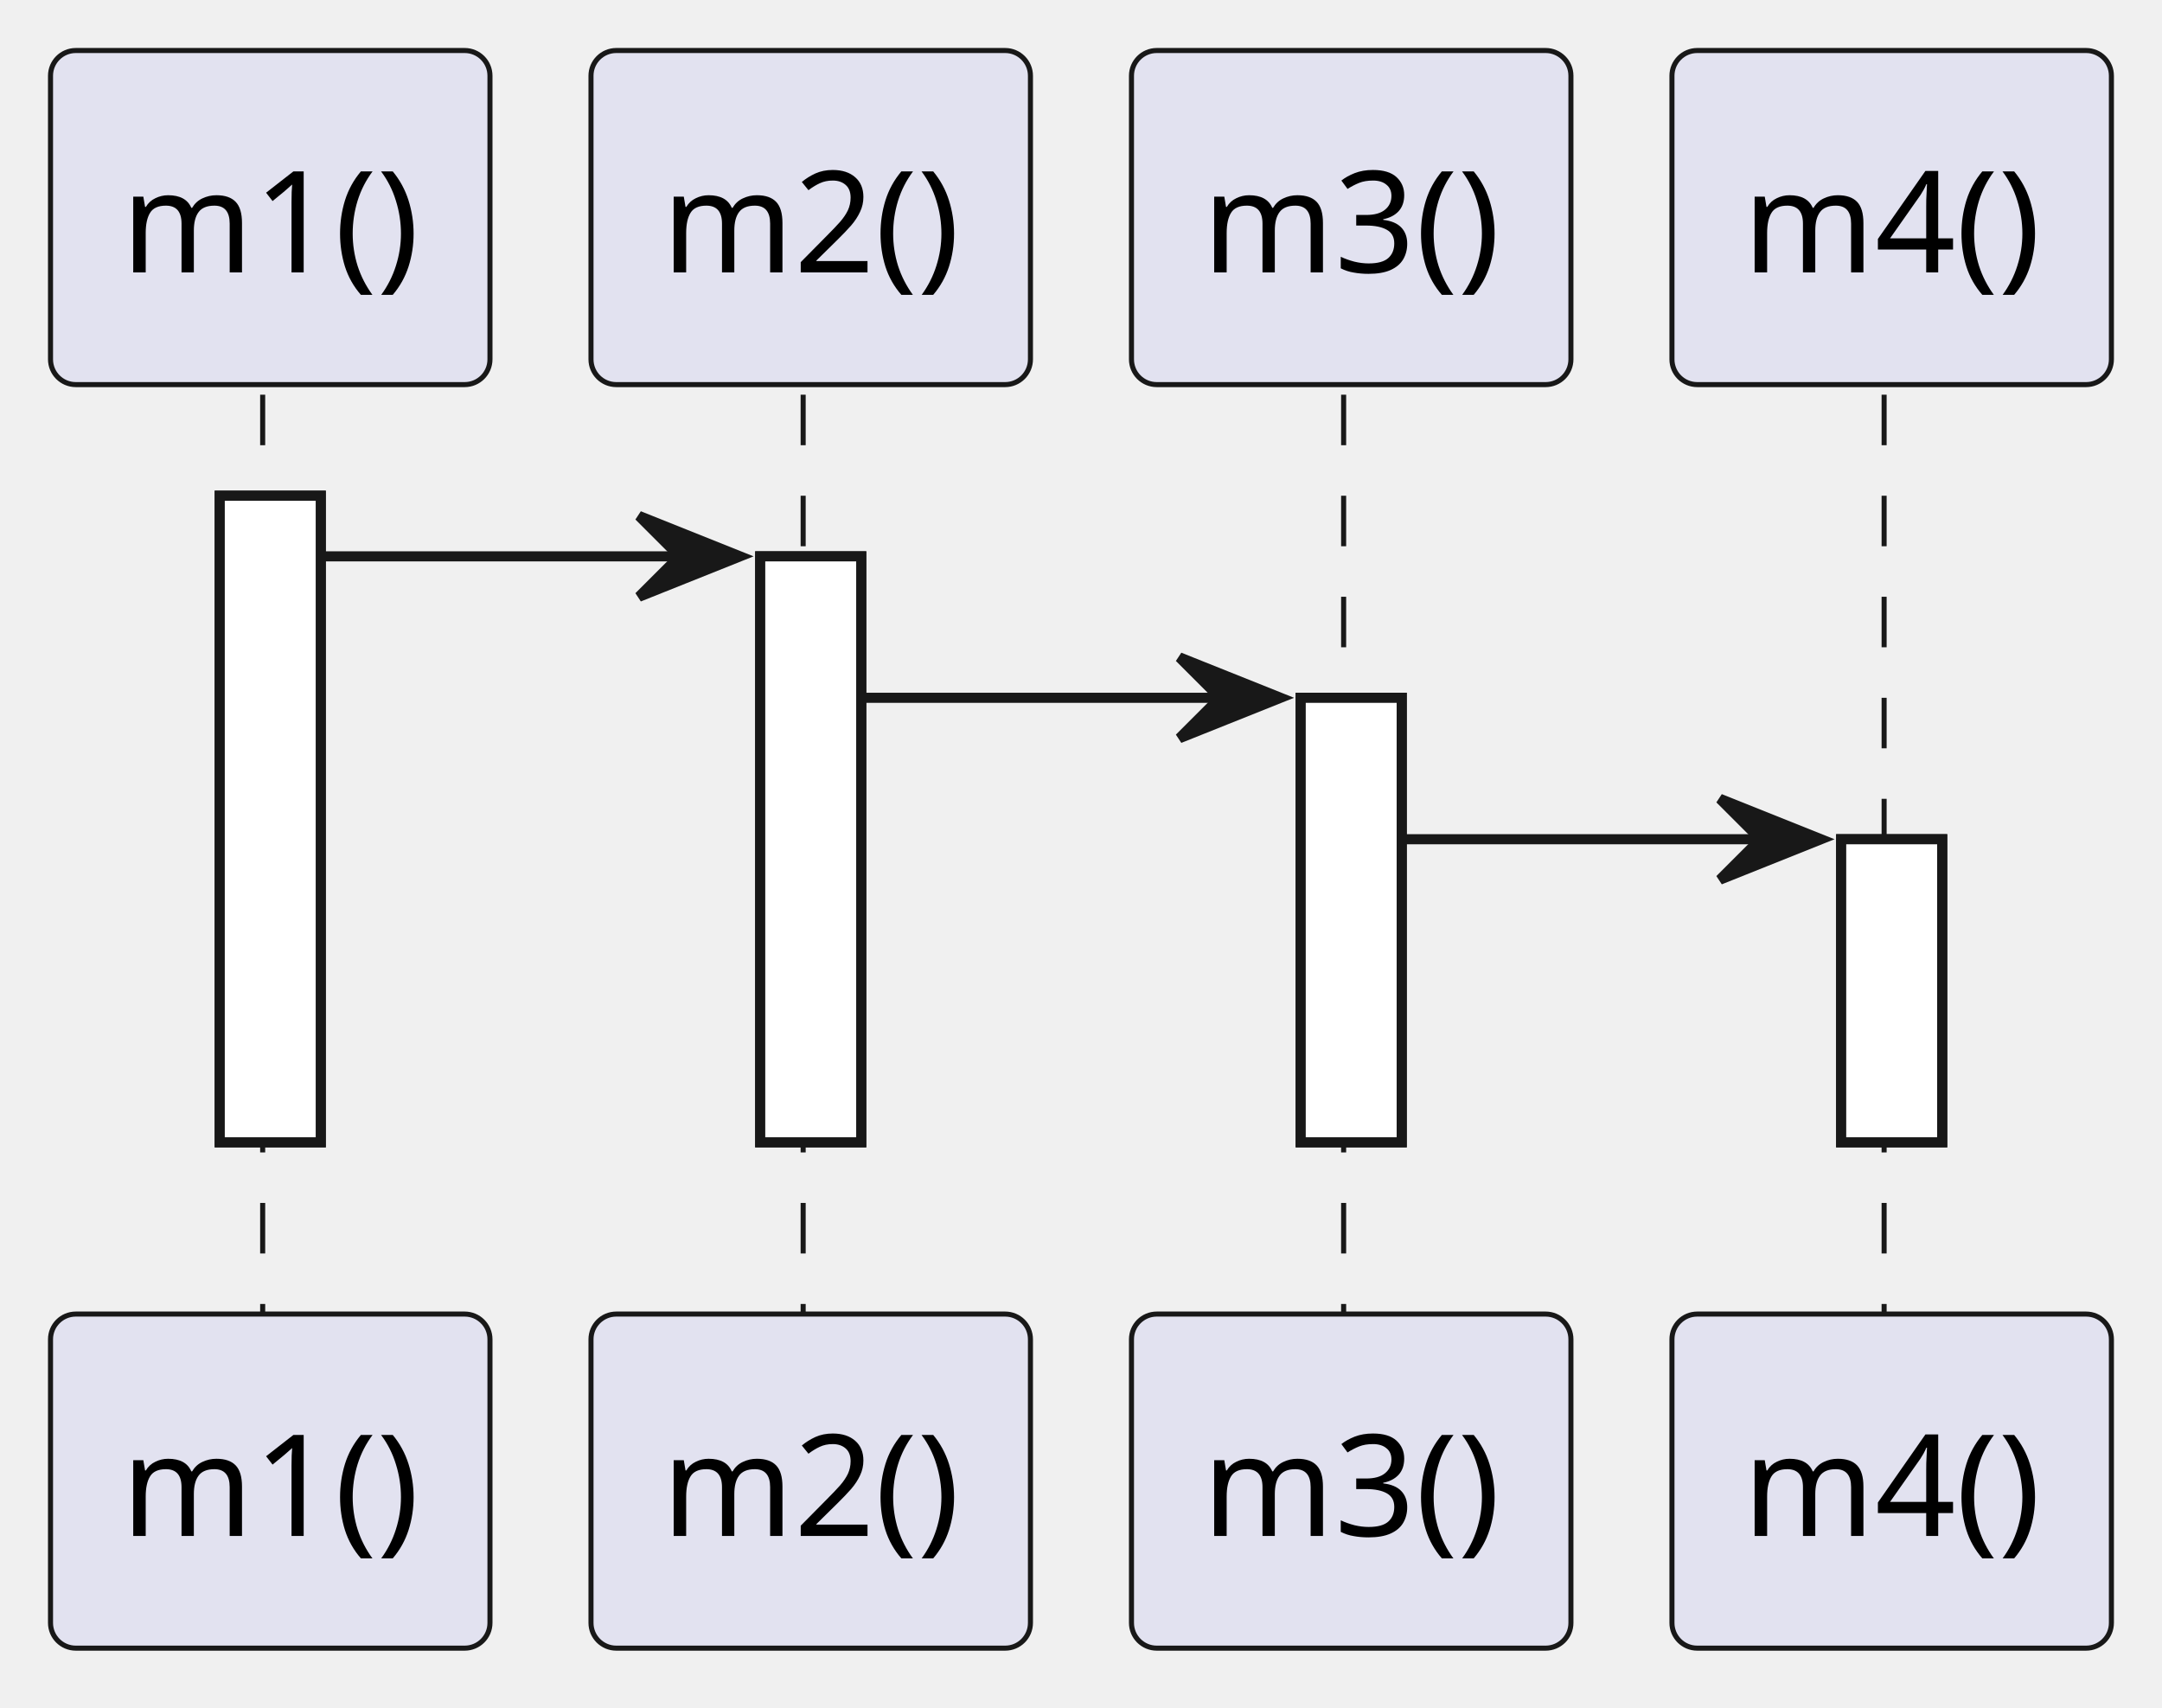
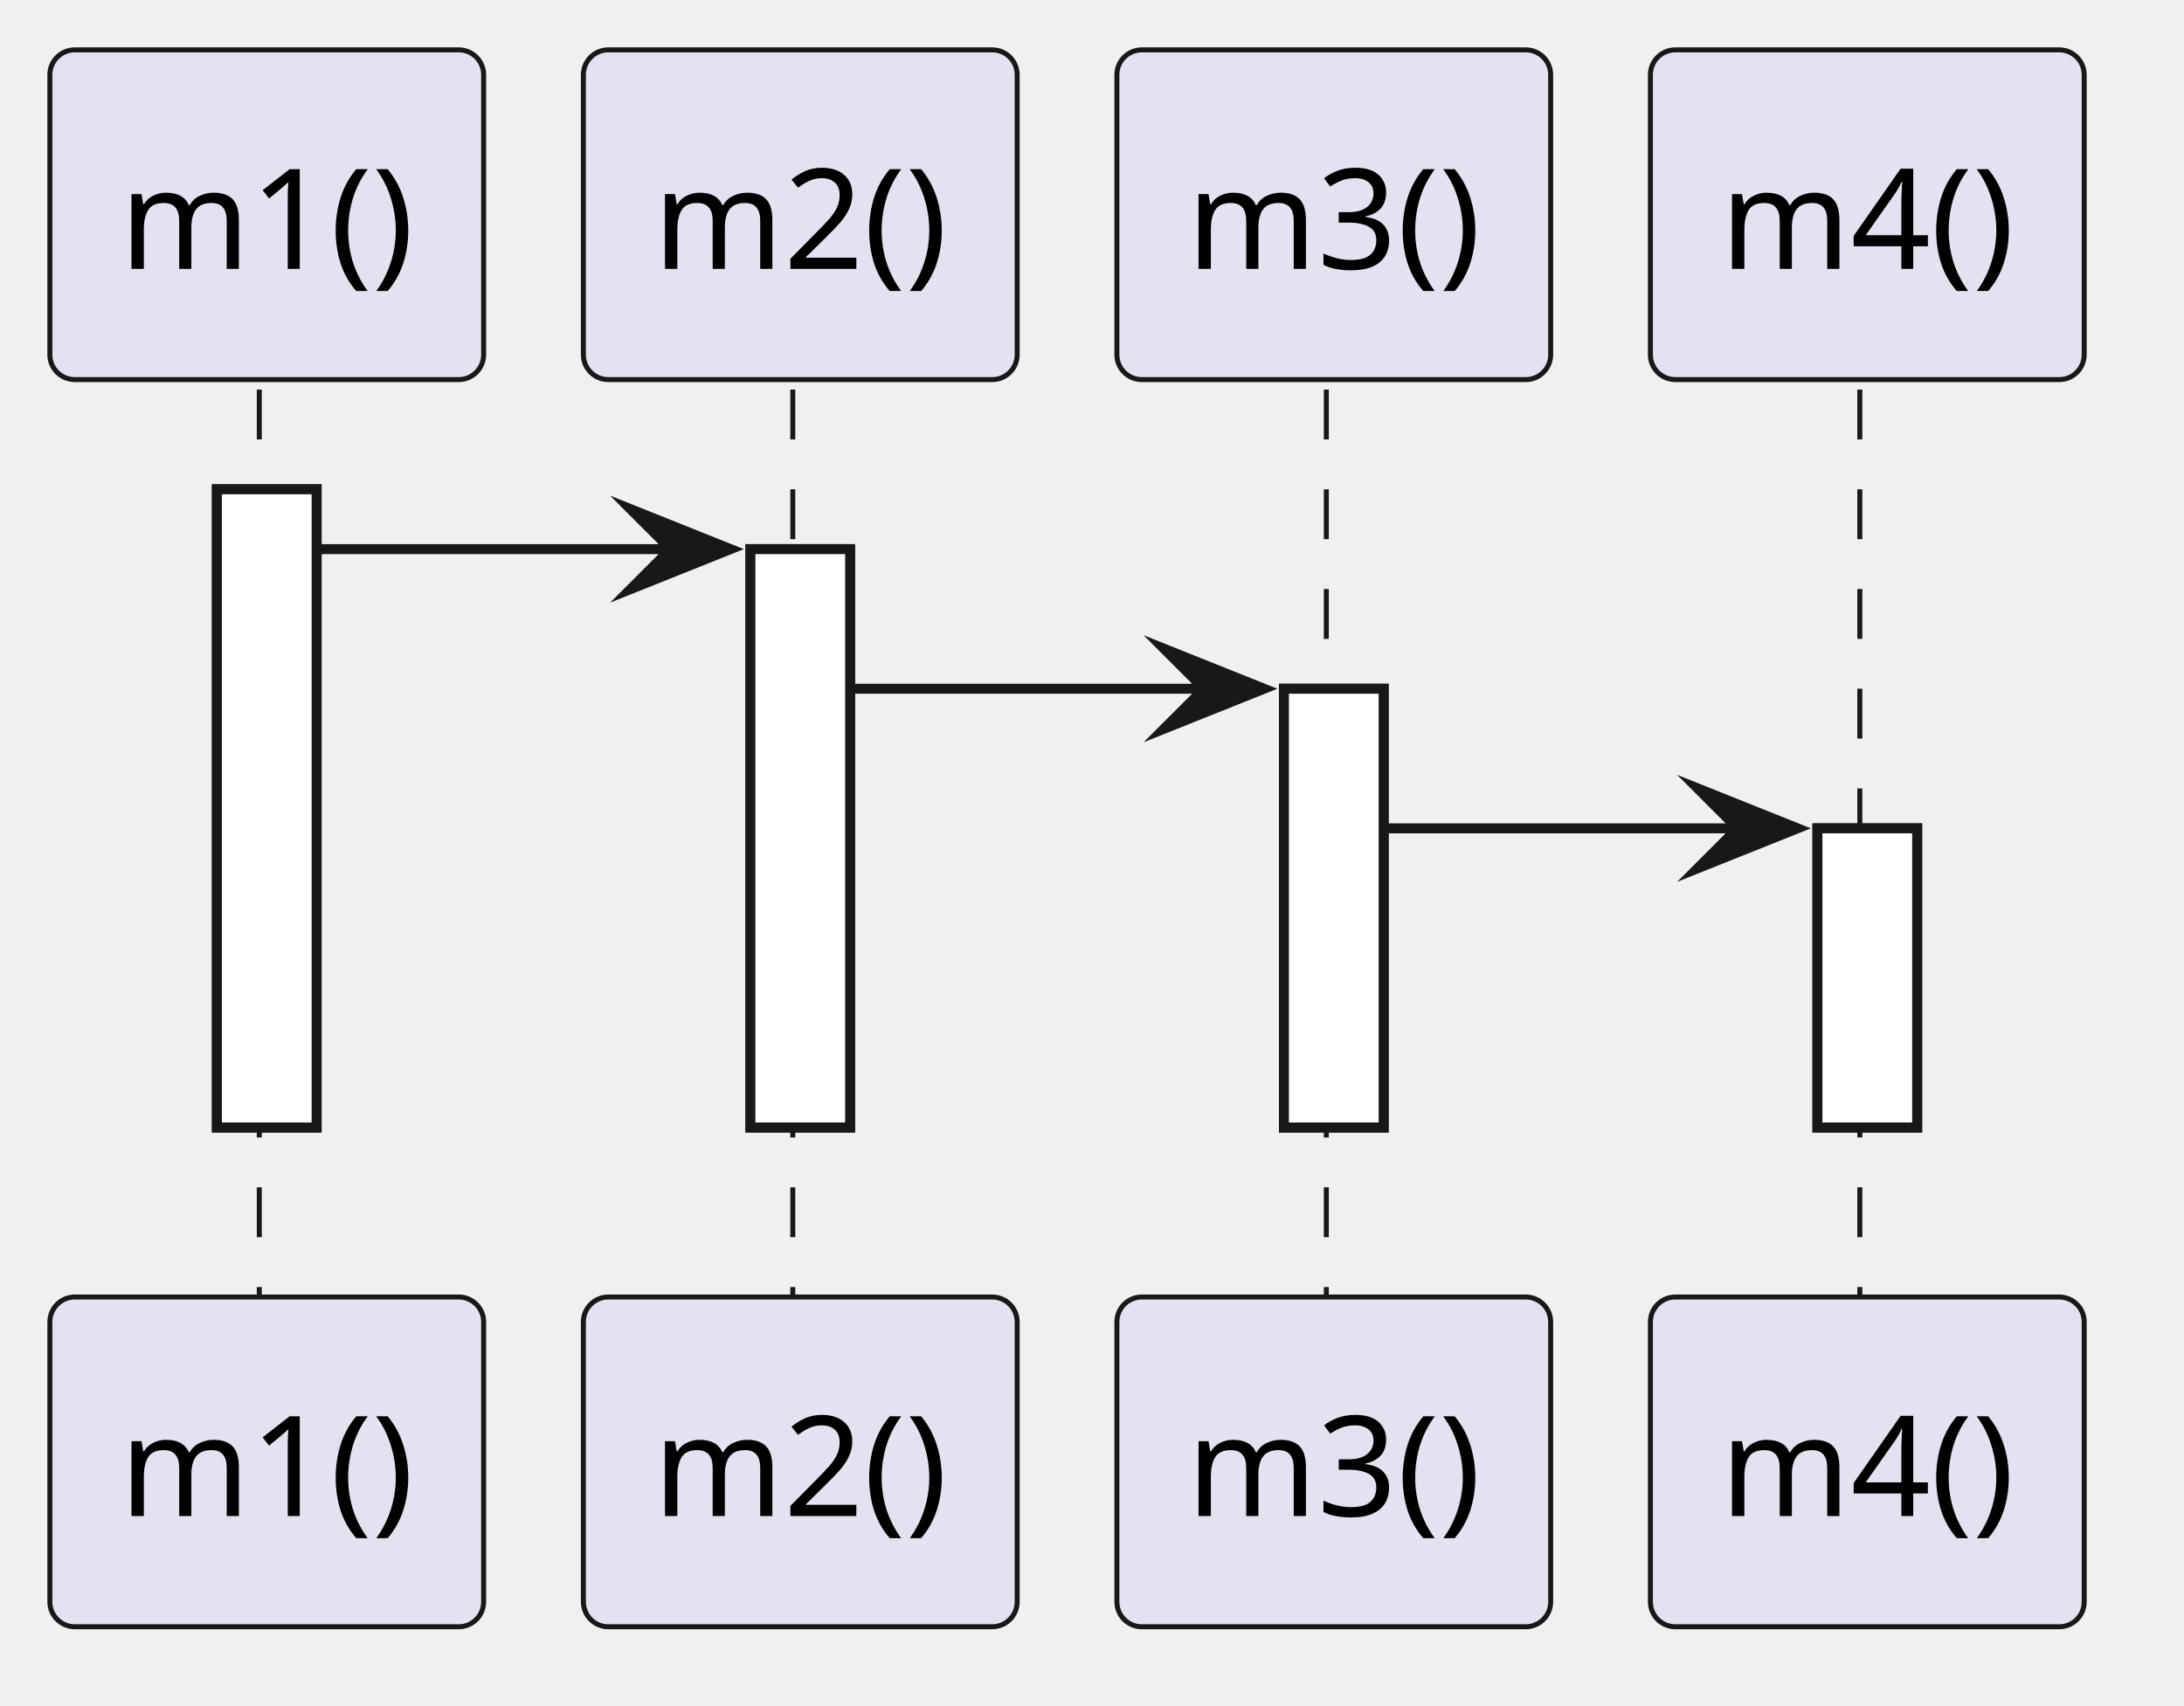
- <svg xmlns="http://www.w3.org/2000/svg" contentStyleType="text/css" data-diagram-type="SEQUENCE" height="169px" preserveAspectRatio="none" style="width:214px;height:169px;background:#FFFFFF;" version="1.1" viewBox="0 0 214 169" width="214px" zoomAndPan="magnify">
+ <svg xmlns="http://www.w3.org/2000/svg" contentStyleType="text/css" data-diagram-type="SEQUENCE" height="171px" preserveAspectRatio="none" style="width:219px;height:171px;background:#FFFFFF;" version="1.1" viewBox="0 0 219 171" width="219px" zoomAndPan="magnify">
  <defs>
    <style type="text/css">a:hover { text-decoration: underline; }</style>
  </defs>
  <g>
    <g>
      <rect fill="#FFFFFF" height="64" style="stroke:#181818;stroke-width:1;" width="10" x="21.749" y="49.068" />
    </g>
    <g>
      <rect fill="#FFFFFF" height="58" style="stroke:#181818;stroke-width:1;" width="10" x="75.247" y="55.068" />
    </g>
    <g>
      <rect fill="#FFFFFF" height="44" style="stroke:#181818;stroke-width:1;" width="10" x="128.745" y="69.068" />
    </g>
    <g>
      <rect fill="#FFFFFF" height="30" style="stroke:#181818;stroke-width:1;" width="10" x="182.243" y="83.068" />
    </g>
-     <g>
-       <rect fill="#000000" fill-opacity="0" height="92" width="8" x="22.749" y="39.068" />
-       <line style="stroke:#181818;stroke-width:0.5;stroke-dasharray:5.0,5.0;" x1="26" x2="26" y1="39.068" y2="131.068" />
+     <g class="participant-lifeline" data-entity-uid="part1" data-qualified-name="C_0012955371434168513235" data-source-line="1" id="part1-lifeline">
+       <g>
+         <rect fill="#000000" fill-opacity="0" height="92" width="8" x="22.749" y="39.068" />
+         <line style="stroke:#181818;stroke-width:0.5;stroke-dasharray:5,5;" x1="26" x2="26" y1="39.068" y2="131.068" />
+       </g>
    </g>
-     <g>
-       <rect fill="#000000" fill-opacity="0" height="92" width="8" x="76.247" y="39.068" />
-       <line style="stroke:#181818;stroke-width:0.5;stroke-dasharray:5.0,5.0;" x1="79.498" x2="79.498" y1="39.068" y2="131.068" />
+     <g class="participant-lifeline" data-entity-uid="part2" data-qualified-name="C_0012601921857248901395" data-source-line="3" id="part2-lifeline">
+       <g>
+         <rect fill="#000000" fill-opacity="0" height="92" width="8" x="76.247" y="39.068" />
+         <line style="stroke:#181818;stroke-width:0.5;stroke-dasharray:5,5;" x1="79.498" x2="79.498" y1="39.068" y2="131.068" />
+       </g>
    </g>
-     <g>
-       <rect fill="#000000" fill-opacity="0" height="92" width="8" x="129.745" y="39.068" />
-       <line style="stroke:#181818;stroke-width:0.5;stroke-dasharray:5.0,5.0;" x1="132.996" x2="132.996" y1="39.068" y2="131.068" />
+     <g class="participant-lifeline" data-entity-uid="part3" data-qualified-name="C_0014710473408713676641" data-source-line="6" id="part3-lifeline">
+       <g>
+         <rect fill="#000000" fill-opacity="0" height="92" width="8" x="129.745" y="39.068" />
+         <line style="stroke:#181818;stroke-width:0.5;stroke-dasharray:5,5;" x1="132.996" x2="132.996" y1="39.068" y2="131.068" />
+       </g>
    </g>
-     <g>
-       <rect fill="#000000" fill-opacity="0" height="92" width="8" x="183.243" y="39.068" />
-       <line style="stroke:#181818;stroke-width:0.5;stroke-dasharray:5.0,5.0;" x1="186.494" x2="186.494" y1="39.068" y2="131.068" />
+     <g class="participant-lifeline" data-entity-uid="part4" data-qualified-name="C_0000509720501689748277" data-source-line="9" id="part4-lifeline">
+       <g>
+         <rect fill="#000000" fill-opacity="0" height="92" width="8" x="183.243" y="39.068" />
+         <line style="stroke:#181818;stroke-width:0.5;stroke-dasharray:5,5;" x1="186.494" x2="186.494" y1="39.068" y2="131.068" />
+       </g>
    </g>
-     <g class="participant participant-head" data-participant="C_0012955371434168513235">
+     <g class="participant participant-head" data-entity-uid="part1" data-qualified-name="C_0012955371434168513235" data-source-line="1" id="part1-head">
      <rect fill="#E2E2F0" height="33.068" rx="2.5" ry="2.5" style="stroke:#181818;stroke-width:0.5;" width="43.498" x="5" y="5" />
      <text fill="#000000" font-family="sans-serif" font-size="14" lengthAdjust="spacing" textLength="29.498" x="12" y="26.966">m1()</text>
    </g>
-     <g class="participant participant-tail" data-participant="C_0012955371434168513235">
+     <g class="participant participant-tail" data-entity-uid="part1" data-qualified-name="C_0012955371434168513235" data-source-line="1" id="part1-tail">
      <rect fill="#E2E2F0" height="33.068" rx="2.5" ry="2.5" style="stroke:#181818;stroke-width:0.5;" width="43.498" x="5" y="130.068" />
      <text fill="#000000" font-family="sans-serif" font-size="14" lengthAdjust="spacing" textLength="29.498" x="12" y="152.034">m1()</text>
    </g>
-     <g class="participant participant-head" data-participant="C_0012601921857248901395">
+     <g class="participant participant-head" data-entity-uid="part2" data-qualified-name="C_0012601921857248901395" data-source-line="3" id="part2-head">
      <rect fill="#E2E2F0" height="33.068" rx="2.5" ry="2.5" style="stroke:#181818;stroke-width:0.5;" width="43.498" x="58.498" y="5" />
      <text fill="#000000" font-family="sans-serif" font-size="14" lengthAdjust="spacing" textLength="29.498" x="65.498" y="26.966">m2()</text>
    </g>
-     <g class="participant participant-tail" data-participant="C_0012601921857248901395">
+     <g class="participant participant-tail" data-entity-uid="part2" data-qualified-name="C_0012601921857248901395" data-source-line="3" id="part2-tail">
      <rect fill="#E2E2F0" height="33.068" rx="2.5" ry="2.5" style="stroke:#181818;stroke-width:0.5;" width="43.498" x="58.498" y="130.068" />
      <text fill="#000000" font-family="sans-serif" font-size="14" lengthAdjust="spacing" textLength="29.498" x="65.498" y="152.034">m2()</text>
    </g>
-     <g class="participant participant-head" data-participant="C_0014710473408713676641">
+     <g class="participant participant-head" data-entity-uid="part3" data-qualified-name="C_0014710473408713676641" data-source-line="6" id="part3-head">
      <rect fill="#E2E2F0" height="33.068" rx="2.5" ry="2.5" style="stroke:#181818;stroke-width:0.5;" width="43.498" x="111.996" y="5" />
      <text fill="#000000" font-family="sans-serif" font-size="14" lengthAdjust="spacing" textLength="29.498" x="118.996" y="26.966">m3()</text>
    </g>
-     <g class="participant participant-tail" data-participant="C_0014710473408713676641">
+     <g class="participant participant-tail" data-entity-uid="part3" data-qualified-name="C_0014710473408713676641" data-source-line="6" id="part3-tail">
      <rect fill="#E2E2F0" height="33.068" rx="2.5" ry="2.5" style="stroke:#181818;stroke-width:0.5;" width="43.498" x="111.996" y="130.068" />
      <text fill="#000000" font-family="sans-serif" font-size="14" lengthAdjust="spacing" textLength="29.498" x="118.996" y="152.034">m3()</text>
    </g>
-     <g class="participant participant-head" data-participant="C_0000509720501689748277">
+     <g class="participant participant-head" data-entity-uid="part4" data-qualified-name="C_0000509720501689748277" data-source-line="9" id="part4-head">
      <rect fill="#E2E2F0" height="33.068" rx="2.5" ry="2.5" style="stroke:#181818;stroke-width:0.5;" width="43.498" x="165.494" y="5" />
      <text fill="#000000" font-family="sans-serif" font-size="14" lengthAdjust="spacing" textLength="29.498" x="172.494" y="26.966">m4()</text>
    </g>
-     <g class="participant participant-tail" data-participant="C_0000509720501689748277">
+     <g class="participant participant-tail" data-entity-uid="part4" data-qualified-name="C_0000509720501689748277" data-source-line="9" id="part4-tail">
      <rect fill="#E2E2F0" height="33.068" rx="2.5" ry="2.5" style="stroke:#181818;stroke-width:0.5;" width="43.498" x="165.494" y="130.068" />
      <text fill="#000000" font-family="sans-serif" font-size="14" lengthAdjust="spacing" textLength="29.498" x="172.494" y="152.034">m4()</text>
    </g>
    <g>
      <rect fill="#FFFFFF" height="64" style="stroke:#181818;stroke-width:1;" width="10" x="21.749" y="49.068" />
    </g>
    <g>
      <rect fill="#FFFFFF" height="58" style="stroke:#181818;stroke-width:1;" width="10" x="75.247" y="55.068" />
    </g>
    <g>
      <rect fill="#FFFFFF" height="44" style="stroke:#181818;stroke-width:1;" width="10" x="128.745" y="69.068" />
    </g>
    <g>
      <rect fill="#FFFFFF" height="30" style="stroke:#181818;stroke-width:1;" width="10" x="182.243" y="83.068" />
    </g>
-     <g class="message" data-participant-1="C_0012955371434168513235" data-participant-2="C_0012601921857248901395">
-       <polygon fill="#181818" points="63.247,51.068,73.247,55.068,63.247,59.068,67.247,55.068" style="stroke:#181818;stroke-width:1;" />
+     <g class="message" data-entity-1="part1" data-entity-2="part2" data-source-line="4" id="msg1">
+       <polygon fill="#181818" points="63.247,51.068,73.247,55.068,63.247,59.068,67.247,55.068" style="stroke:#181818;stroke-width:1;stroke-linejoin:miter;stroke-miterlimit:10;" />
      <line style="stroke:#181818;stroke-width:1;" x1="31.749" x2="69.247" y1="55.068" y2="55.068" />
    </g>
-     <g class="message" data-participant-1="C_0012601921857248901395" data-participant-2="C_0014710473408713676641">
-       <polygon fill="#181818" points="116.745,65.068,126.745,69.068,116.745,73.068,120.745,69.068" style="stroke:#181818;stroke-width:1;" />
+     <g class="message" data-entity-1="part2" data-entity-2="part3" data-source-line="7" id="msg2">
+       <polygon fill="#181818" points="116.745,65.068,126.745,69.068,116.745,73.068,120.745,69.068" style="stroke:#181818;stroke-width:1;stroke-linejoin:miter;stroke-miterlimit:10;" />
      <line style="stroke:#181818;stroke-width:1;" x1="85.247" x2="122.745" y1="69.068" y2="69.068" />
    </g>
-     <g class="message" data-participant-1="C_0014710473408713676641" data-participant-2="C_0000509720501689748277">
-       <polygon fill="#181818" points="170.243,79.068,180.243,83.068,170.243,87.068,174.243,83.068" style="stroke:#181818;stroke-width:1;" />
+     <g class="message" data-entity-1="part3" data-entity-2="part4" data-source-line="10" id="msg3">
+       <polygon fill="#181818" points="170.243,79.068,180.243,83.068,170.243,87.068,174.243,83.068" style="stroke:#181818;stroke-width:1;stroke-linejoin:miter;stroke-miterlimit:10;" />
      <line style="stroke:#181818;stroke-width:1;" x1="138.745" x2="176.243" y1="83.068" y2="83.068" />
    </g>
  </g>
</svg>
